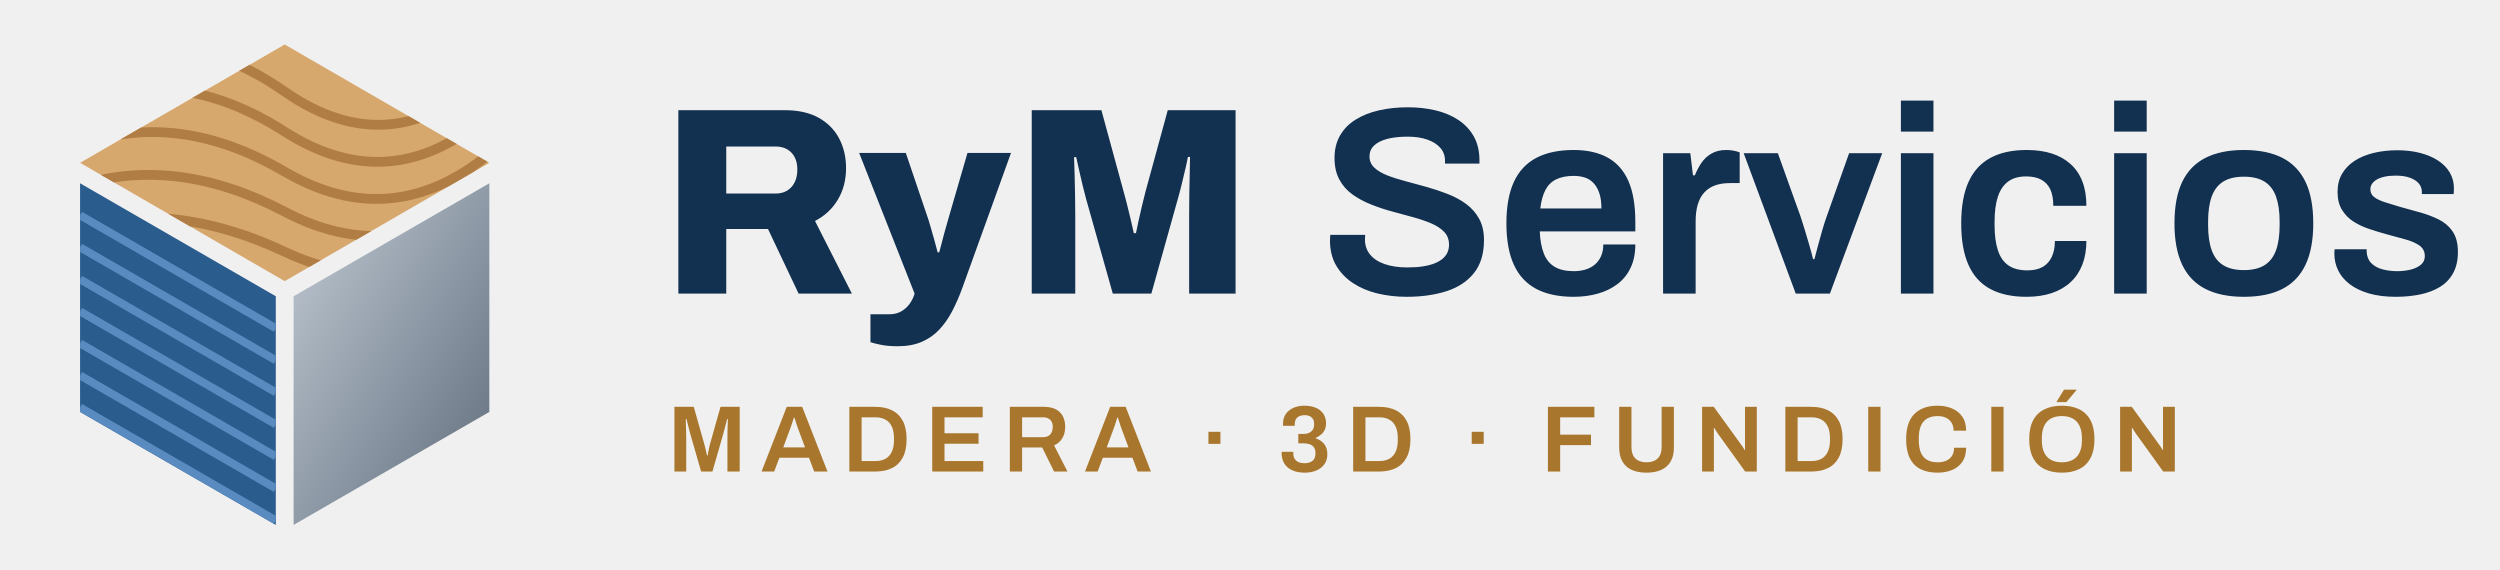
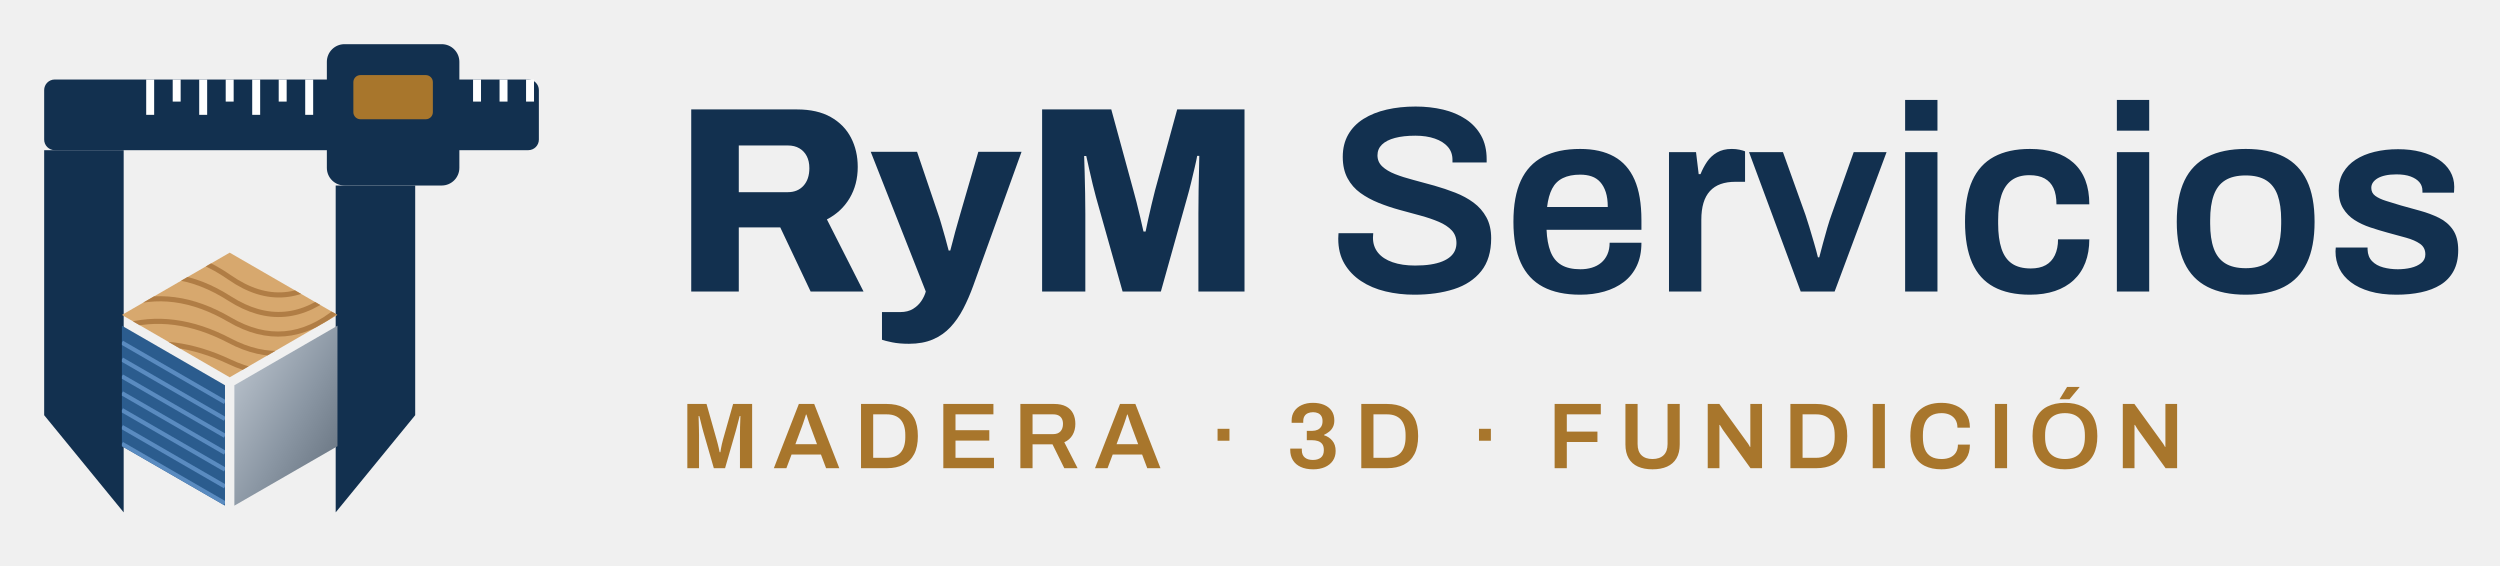
- <svg xmlns="http://www.w3.org/2000/svg" viewBox="0 0 281 64" width="281" height="64">
+ <svg xmlns="http://www.w3.org/2000/svg" viewBox="0 0 283 64" width="283" height="64">
+   <rect x="5.00" y="9.00" width="56.00" height="8.00" rx="1.20" fill="#12304F" />
+   <polygon points="5.00,17.00 14.00,17.00 14.00,58.00 5.00,47.00" fill="#12304F" />
+   <rect x="37.00" y="5.00" width="15.00" height="16.00" rx="2.00" fill="#12304F" />
+   <polygon points="38.00,21.00 47.00,21.00 47.00,47.00 38.00,58.00" fill="#12304F" />
+   <rect x="40.00" y="8.50" width="9.00" height="5.00" rx="0.80" fill="#A8762C" />
+   <g stroke="#FFFFFF" stroke-width="0.90">
+     <path d="M17.00 9.00 V13.00" />
+     <path d="M20.00 9.00 V11.50" />
+     <path d="M23.00 9.00 V13.00" />
+     <path d="M26.00 9.00 V11.50" />
+     <path d="M29.00 9.00 V13.00" />
+     <path d="M32.00 9.00 V11.50" />
+     <path d="M35.00 9.00 V13.00" />
+     <path d="M54.00 9.00 V11.50" />
+     <path d="M57.00 9.00 V11.50" />
+     <path d="M60.00 9.00 V11.50" />
+   </g>
  <defs>
-     <clipPath id="kt">
-       <polygon points="32.00,5.00 55.00,18.30 32.00,31.60 9.00,18.30" />
+     <clipPath id="nt">
+       <polygon points="26.00,28.60 38.20,35.65 26.00,42.71 13.80,35.65" />
    </clipPath>
-     <clipPath id="kl">
-       <polygon points="9.00,20.60 31.00,33.30 31.00,59.00 9.00,46.30" />
+     <clipPath id="nl">
+       <polygon points="13.80,36.87 25.47,43.61 25.47,57.24 13.80,50.51" />
    </clipPath>
-     <linearGradient id="kg" x1="0" y1="0" x2="1" y2="1">
+     <linearGradient id="ng" x1="0" y1="0" x2="1" y2="1">
      <stop offset="0" stop-color="#C3CBD4" />
      <stop offset=".55" stop-color="#8B97A4" />
      <stop offset="1" stop-color="#5F6B78" />
    </linearGradient>
  </defs>
-   <polygon points="32.00,5.00 55.00,18.30 32.00,31.60 9.00,18.30" fill="#D7A86E" />
-   <g clip-path="url(#kt)" fill="none" stroke="#B07D45" stroke-width="1.10" stroke-linecap="round">
-     <path d="M9.00 7.30 Q20.00 1.95 32.00 10.30 T55.00 8.30" />
-     <path d="M9.00 11.80 Q20.00 7.13 32.00 14.80 T55.00 12.80" />
-     <path d="M9.00 16.30 Q20.00 12.30 32.00 19.30 T55.00 17.30" />
-     <path d="M9.00 20.80 Q20.00 17.48 32.00 23.80 T55.00 21.80" />
-     <path d="M9.00 25.30 Q20.00 22.65 32.00 28.30 T55.00 26.30" />
+   <polygon points="26.00,28.60 38.20,35.65 26.00,42.71 13.80,35.65" fill="#D7A86E" />
+   <g clip-path="url(#nt)" fill="none" stroke="#B07D45" stroke-width="0.58" stroke-linecap="round">
+     <path d="M13.80 29.82 Q19.63 26.98 26.00 31.41 T38.20 30.35" />
+     <path d="M13.80 32.21 Q19.63 29.73 26.00 33.80 T38.20 32.74" />
+     <path d="M13.80 34.59 Q19.63 32.47 26.00 36.19 T38.20 35.12" />
+     <path d="M13.80 36.98 Q19.63 35.22 26.00 38.57 T38.20 37.51" />
+     <path d="M13.80 39.37 Q19.63 37.96 26.00 40.96 T38.20 39.90" />
  </g>
-   <polygon points="9.00,20.60 31.00,33.30 31.00,59.00 9.00,46.30" fill="#2B5C8E" />
-   <g clip-path="url(#kl)" stroke="#5A8BC0" stroke-width="0.90">
-     <path d="M9.00 24.20 L31.00 36.90" />
-     <path d="M9.00 27.80 L31.00 40.50" />
-     <path d="M9.00 31.40 L31.00 44.10" />
-     <path d="M9.00 35.00 L31.00 47.70" />
-     <path d="M9.00 38.60 L31.00 51.30" />
-     <path d="M9.00 42.20 L31.00 54.90" />
-     <path d="M9.00 45.80 L31.00 58.50" />
+   <polygon points="13.80,36.87 25.47,43.61 25.47,57.24 13.80,50.51" fill="#2B5C8E" />
+   <g clip-path="url(#nl)" stroke="#5A8BC0" stroke-width="0.48">
+     <path d="M13.80 38.78 L25.47 45.52" />
+     <path d="M13.80 40.69 L25.47 47.43" />
+     <path d="M13.80 42.60 L25.47 49.34" />
+     <path d="M13.80 44.51 L25.47 51.25" />
+     <path d="M13.80 46.42 L25.47 53.16" />
+     <path d="M13.80 48.33 L25.47 55.07" />
+     <path d="M13.80 50.24 L25.47 56.98" />
  </g>
-   <polygon points="33.00,33.30 55.00,20.60 55.00,46.30 33.00,59.00" fill="url(#kg)" />
-   <path d="M76.247 33.0V12.387H88.219Q90.515 12.387 92.039 13.249Q93.564 14.11 94.33 15.583Q95.096 17.056 95.096 18.892Q95.096 20.885 94.18 22.43Q93.264 23.975 91.605 24.837L95.751 33.0H89.763L86.325 25.741H81.631V33.0ZM81.631 21.754H87.185Q88.294 21.754 88.957 21.023Q89.62 20.291 89.62 19.038Q89.62 18.244 89.325 17.675Q89.031 17.106 88.487 16.787Q87.944 16.467 87.185 16.467H81.631Z M100.892 38.917Q99.799 38.917 98.995 38.752Q98.19 38.587 97.84 38.459V35.327H99.911Q100.769 35.327 101.358 34.964Q101.948 34.602 102.303 34.064Q102.658 33.527 102.8 33.0L96.568 17.187H101.811L104.164 24.128Q104.341 24.605 104.558 25.369Q104.775 26.133 105.007 26.933Q105.238 27.734 105.388 28.361H105.571Q105.691 27.927 105.833 27.374Q105.975 26.82 106.132 26.228Q106.288 25.636 106.452 25.099Q106.616 24.562 106.72 24.158L108.745 17.187H113.638L108.163 32.369Q107.664 33.743 107.044 34.941Q106.423 36.138 105.591 37.032Q104.758 37.927 103.606 38.422Q102.454 38.917 100.892 38.917Z M115.967 33.0V12.387H123.797L126.303 21.565Q126.45 22.051 126.655 22.882Q126.859 23.714 127.073 24.599Q127.287 25.485 127.442 26.207H127.682Q127.791 25.643 127.968 24.844Q128.145 24.046 128.351 23.175Q128.557 22.304 128.751 21.551L131.257 12.387H138.879V33.0H133.659V24.204Q133.659 22.922 133.681 21.599Q133.703 20.276 133.731 19.204Q133.76 18.133 133.76 17.643H133.52Q133.444 18.093 133.244 18.944Q133.045 19.795 132.824 20.706Q132.603 21.618 132.409 22.286L129.411 33.0H125.077L122.062 22.3Q121.898 21.686 121.69 20.85Q121.481 20.014 121.297 19.149Q121.112 18.284 120.965 17.66H120.725Q120.755 18.437 120.785 19.57Q120.815 20.703 120.837 21.915Q120.859 23.127 120.859 24.204V33.0Z" fill="#12304F" />
-   <path d="M158.1 33.36Q156.39 33.36 154.83 32.985Q153.27 32.61 152.07 31.815Q150.87 31.02 150.18 29.835Q149.49 28.65 149.49 27.03Q149.49 26.85 149.505 26.67Q149.52 26.49 149.52 26.4H153.45Q153.45 26.46 153.435 26.625Q153.42 26.79 153.42 26.91Q153.42 27.9 153.99 28.605Q154.56 29.31 155.64 29.685Q156.72 30.06 158.19 30.06Q159.18 30.06 159.945 29.94Q160.71 29.82 161.265 29.595Q161.82 29.37 162.18 29.055Q162.54 28.74 162.705 28.35Q162.87 27.96 162.87 27.51Q162.87 26.64 162.33 26.07Q161.79 25.5 160.875 25.11Q159.96 24.72 158.805 24.405Q157.65 24.09 156.435 23.76Q155.22 23.43 154.065 22.965Q152.91 22.5 151.995 21.84Q151.08 21.18 150.54 20.175Q150.0 19.17 150.0 17.76Q150.0 16.32 150.615 15.24Q151.23 14.16 152.355 13.455Q153.48 12.75 154.98 12.405Q156.48 12.06 158.25 12.06Q159.9 12.06 161.355 12.405Q162.81 12.75 163.92 13.485Q165.03 14.22 165.66 15.345Q166.29 16.47 166.29 18.03V18.39H162.42V18.09Q162.42 17.22 161.895 16.62Q161.37 16.02 160.425 15.69Q159.48 15.36 158.22 15.36Q156.87 15.36 155.91 15.615Q154.95 15.87 154.44 16.365Q153.93 16.86 153.93 17.58Q153.93 18.33 154.47 18.84Q155.01 19.35 155.925 19.71Q156.84 20.07 157.995 20.37Q159.15 20.67 160.365 21.015Q161.58 21.36 162.735 21.81Q163.89 22.26 164.805 22.935Q165.72 23.61 166.26 24.6Q166.8 25.59 166.8 26.97Q166.8 29.28 165.675 30.69Q164.55 32.1 162.585 32.73Q160.62 33.36 158.1 33.36Z M176.88 33.36Q174.36 33.36 172.68 32.475Q171 31.59 170.16 29.76Q169.32 27.93 169.32 25.11Q169.32 22.26 170.16 20.445Q171 18.63 172.68 17.745Q174.36 16.86 176.88 16.86Q179.16 16.86 180.705 17.715Q182.25 18.57 183.03 20.34Q183.81 22.11 183.81 24.93V26.01H173.07Q173.13 27.48 173.52 28.485Q173.91 29.49 174.735 29.985Q175.56 30.48 176.91 30.48Q177.6 30.48 178.2 30.3Q178.8 30.12 179.25 29.745Q179.7 29.37 179.955 28.8Q180.21 28.23 180.21 27.48H183.81Q183.81 28.98 183.285 30.09Q182.76 31.2 181.815 31.92Q180.87 32.64 179.61 33.0Q178.35 33.36 176.88 33.36ZM173.13 23.43H180Q180 22.44 179.775 21.75Q179.55 21.06 179.145 20.61Q178.74 20.16 178.17 19.965Q177.6 19.77 176.88 19.77Q175.71 19.77 174.915 20.16Q174.12 20.55 173.7 21.36Q173.28 22.17 173.13 23.43Z M186.93 33.0V17.22H189.99L190.29 19.71H190.5Q190.8 18.96 191.235 18.315Q191.67 17.67 192.36 17.265Q193.05 16.86 194.04 16.86Q194.52 16.86 194.925 16.95Q195.33 17.04 195.54 17.13V20.58H194.43Q193.5 20.58 192.78 20.835Q192.06 21.09 191.565 21.63Q191.07 22.17 190.83 22.98Q190.59 23.79 190.59 24.87V33.0Z M201.84 33.0 195.99 17.22H199.83L202.38 24.33Q202.56 24.84 202.815 25.695Q203.07 26.55 203.34 27.465Q203.61 28.38 203.79 29.13H203.94Q204.12 28.44 204.36 27.54Q204.6 26.64 204.855 25.77Q205.11 24.9 205.32 24.33L207.84 17.22H211.56L205.68 33.0Z M213.66 14.79V11.31H217.32V14.79ZM213.66 33.0V17.22H217.32V33.0Z M227.79 33.36Q225.33 33.36 223.695 32.475Q222.06 31.59 221.25 29.76Q220.44 27.93 220.44 25.11Q220.44 22.26 221.265 20.445Q222.09 18.63 223.725 17.745Q225.36 16.86 227.79 16.86Q229.38 16.86 230.61 17.25Q231.84 17.64 232.725 18.435Q233.61 19.23 234.06 20.4Q234.51 21.57 234.51 23.13H230.79Q230.79 22.02 230.46 21.3Q230.13 20.58 229.455 20.205Q228.78 19.83 227.73 19.83Q226.5 19.83 225.72 20.4Q224.94 20.97 224.565 22.095Q224.19 23.22 224.19 24.93V25.32Q224.19 27.0 224.565 28.14Q224.94 29.28 225.75 29.835Q226.56 30.39 227.88 30.39Q228.9 30.39 229.575 30.015Q230.25 29.64 230.61 28.89Q230.97 28.14 230.97 27.09H234.51Q234.51 28.56 234.06 29.73Q233.61 30.9 232.74 31.71Q231.87 32.52 230.625 32.94Q229.38 33.36 227.79 33.36Z M237.63 14.79V11.31H241.29V14.79ZM237.63 33.0V17.22H241.29V33.0Z M252.21 33.36Q249.63 33.36 247.89 32.475Q246.15 31.59 245.28 29.76Q244.41 27.93 244.41 25.11Q244.41 22.26 245.28 20.445Q246.15 18.63 247.89 17.745Q249.63 16.86 252.21 16.86Q254.82 16.86 256.545 17.745Q258.27 18.63 259.14 20.445Q260.01 22.26 260.01 25.11Q260.01 27.93 259.14 29.76Q258.27 31.59 256.545 32.475Q254.82 33.36 252.21 33.36ZM252.21 30.36Q253.65 30.36 254.535 29.805Q255.42 29.25 255.825 28.125Q256.23 27.0 256.23 25.32V24.9Q256.23 23.22 255.825 22.095Q255.42 20.97 254.535 20.415Q253.65 19.86 252.21 19.86Q250.77 19.86 249.885 20.415Q249 20.97 248.595 22.095Q248.19 23.22 248.19 24.9V25.32Q248.19 27.0 248.595 28.125Q249 29.25 249.885 29.805Q250.77 30.36 252.21 30.36Z M269.28 33.36Q267.57 33.36 266.28 32.985Q264.99 32.61 264.12 31.95Q263.25 31.29 262.815 30.405Q262.38 29.52 262.38 28.47Q262.38 28.32 262.395 28.2Q262.41 28.08 262.41 28.02H266.01Q266.01 28.08 266.01 28.14Q266.01 28.2 266.01 28.26Q266.04 29.07 266.52 29.565Q267 30.06 267.78 30.27Q268.56 30.48 269.43 30.48Q270.21 30.48 270.915 30.315Q271.62 30.15 272.085 29.775Q272.55 29.4 272.55 28.8Q272.55 28.02 271.95 27.6Q271.35 27.18 270.375 26.91Q269.4 26.64 268.29 26.34Q267.3 26.07 266.31 25.74Q265.32 25.41 264.525 24.9Q263.73 24.39 263.235 23.58Q262.74 22.77 262.74 21.57Q262.74 20.4 263.25 19.53Q263.76 18.66 264.66 18.075Q265.56 17.49 266.79 17.19Q268.02 16.89 269.46 16.89Q270.87 16.89 272.025 17.19Q273.18 17.49 274.035 18.045Q274.89 18.6 275.355 19.395Q275.82 20.19 275.82 21.15Q275.82 21.36 275.805 21.57Q275.79 21.78 275.79 21.81H272.22V21.6Q272.22 21.03 271.875 20.625Q271.53 20.22 270.885 19.98Q270.24 19.74 269.28 19.74Q268.56 19.74 268.02 19.86Q267.48 19.98 267.135 20.19Q266.79 20.4 266.61 20.67Q266.43 20.94 266.43 21.27Q266.43 21.84 266.88 22.17Q267.33 22.5 268.095 22.74Q268.86 22.98 269.76 23.25Q270.84 23.55 271.98 23.865Q273.12 24.18 274.095 24.66Q275.07 25.14 275.67 26.01Q276.27 26.88 276.27 28.32Q276.27 29.7 275.745 30.675Q275.22 31.65 274.275 32.235Q273.33 32.82 272.055 33.09Q270.78 33.36 269.28 33.36Z" fill="#12304F" opacity="1" />
-   <path d="M75.806 53.0V45.728H77.979L79.123 49.778Q79.187 49.99 79.251 50.255Q79.314 50.52 79.373 50.763Q79.431 51.007 79.463 51.187H79.547Q79.569 51.028 79.611 50.795Q79.653 50.562 79.712 50.292Q79.77 50.021 79.844 49.767L80.989 45.728H83.141V53.0H81.763V49.322Q81.763 48.834 81.773 48.347Q81.784 47.859 81.8 47.509Q81.816 47.159 81.816 47.096H81.731Q81.71 47.191 81.625 47.509Q81.54 47.827 81.445 48.198Q81.349 48.569 81.275 48.834L80.077 53.0H78.805L77.608 48.845Q77.544 48.622 77.465 48.309Q77.385 47.997 77.305 47.668Q77.226 47.34 77.162 47.096H77.078Q77.088 47.382 77.099 47.779Q77.109 48.177 77.12 48.585Q77.131 48.993 77.131 49.322V53.0Z M85.599 53.0 88.43 45.728H90.168L93.009 53.0H91.514L90.931 51.452H87.603L87.02 53.0ZM88.037 50.286H90.486L89.755 48.315Q89.712 48.209 89.654 48.044Q89.596 47.88 89.532 47.684Q89.468 47.488 89.405 47.287Q89.341 47.085 89.288 46.926H89.235Q89.172 47.138 89.082 47.414Q88.991 47.689 88.907 47.933Q88.822 48.177 88.769 48.315Z M95.467 53.0V45.728H98.382Q99.485 45.728 100.269 46.121Q101.054 46.513 101.478 47.313Q101.902 48.113 101.902 49.364Q101.902 50.604 101.478 51.41Q101.054 52.216 100.269 52.608Q99.485 53.0 98.382 53.0ZM96.845 51.823H98.382Q98.891 51.823 99.283 51.675Q99.676 51.527 99.941 51.235Q100.206 50.944 100.343 50.504Q100.481 50.064 100.481 49.481V49.258Q100.481 48.665 100.343 48.225Q100.206 47.785 99.941 47.493Q99.676 47.202 99.283 47.053Q98.891 46.905 98.382 46.905H96.845Z M104.784 53.0V45.728H110.455V46.905H106.162V48.696H109.989V49.873H106.162V51.823H110.519V53.0Z M113.507 53.0V45.728H117.334Q118.14 45.728 118.67 46.004Q119.2 46.28 119.465 46.788Q119.73 47.297 119.73 47.986Q119.73 48.696 119.412 49.242Q119.094 49.788 118.479 50.064L119.984 53.0H118.479L117.143 50.297H114.885V53.0ZM114.885 49.142H117.228Q117.758 49.142 118.044 48.834Q118.33 48.527 118.33 47.986Q118.33 47.636 118.203 47.398Q118.076 47.159 117.832 47.032Q117.588 46.905 117.228 46.905H114.885Z M121.955 53.0 124.785 45.728H126.524L129.364 53.0H127.87L127.287 51.452H123.958L123.375 53.0ZM124.393 50.286H126.842L126.11 48.315Q126.068 48.209 126.01 48.044Q125.951 47.88 125.888 47.684Q125.824 47.488 125.76 47.287Q125.697 47.085 125.644 46.926H125.591Q125.527 47.138 125.437 47.414Q125.347 47.689 125.262 47.933Q125.177 48.177 125.124 48.315Z  M135.829 49.894V48.537H137.175V49.894Z  M146.661 53.127Q145.824 53.127 145.241 52.857Q144.658 52.587 144.356 52.094Q144.054 51.601 144.054 50.944V50.785H145.368V50.975Q145.368 51.505 145.697 51.786Q146.025 52.067 146.619 52.067Q147.181 52.067 147.52 51.802Q147.859 51.537 147.859 50.954Q147.859 50.498 147.673 50.26Q147.488 50.021 147.186 49.926Q146.884 49.831 146.534 49.831H145.93V48.771H146.566Q146.884 48.771 147.144 48.654Q147.403 48.537 147.557 48.294Q147.711 48.05 147.711 47.679Q147.711 47.318 147.573 47.096Q147.435 46.873 147.191 46.767Q146.947 46.661 146.64 46.661Q146.311 46.661 146.057 46.773Q145.803 46.884 145.665 47.112Q145.527 47.34 145.527 47.689V47.859H144.213V47.594Q144.213 46.99 144.52 46.539Q144.827 46.089 145.373 45.845Q145.919 45.601 146.619 45.601Q147.34 45.601 147.885 45.829Q148.431 46.057 148.739 46.502Q149.046 46.947 149.046 47.594Q149.046 48.018 148.892 48.331Q148.739 48.643 148.474 48.855Q148.209 49.067 147.88 49.226V49.269Q148.442 49.438 148.818 49.884Q149.195 50.329 149.195 51.05Q149.195 51.696 148.871 52.163Q148.548 52.629 147.976 52.878Q147.403 53.127 146.661 53.127Z M152.098 53.0V45.728H155.013Q156.116 45.728 156.9 46.121Q157.685 46.513 158.109 47.313Q158.533 48.113 158.533 49.364Q158.533 50.604 158.109 51.41Q157.685 52.216 156.9 52.608Q156.116 53.0 155.013 53.0ZM153.476 51.823H155.013Q155.522 51.823 155.914 51.675Q156.307 51.527 156.572 51.235Q156.837 50.944 156.974 50.504Q157.112 50.064 157.112 49.481V49.258Q157.112 48.665 156.974 48.225Q156.837 47.785 156.572 47.493Q156.307 47.202 155.914 47.053Q155.522 46.905 155.013 46.905H153.476Z  M165.421 49.894V48.537H166.768V49.894Z  M173.985 53.0V45.728H179.211V46.905H175.363V48.855H178.829V50.032H175.363V53.0Z M185.061 53.127Q184.107 53.127 183.418 52.82Q182.729 52.512 182.364 51.882Q181.998 51.251 181.998 50.308V45.728H183.376V50.265Q183.376 51.103 183.816 51.532Q184.256 51.961 185.061 51.961Q185.867 51.961 186.317 51.532Q186.768 51.103 186.768 50.265V45.728H188.146V50.308Q188.146 51.251 187.775 51.882Q187.404 52.512 186.715 52.82Q186.026 53.127 185.061 53.127Z M191.315 53.0V45.728H192.629L195.735 50.021Q195.788 50.085 195.862 50.196Q195.936 50.308 196 50.414Q196.064 50.52 196.085 50.583H196.138Q196.138 50.435 196.138 50.297Q196.138 50.159 196.138 50.021V45.728H197.463V53.0H196.159L193.043 48.675Q192.958 48.548 192.846 48.362Q192.735 48.177 192.693 48.103H192.64Q192.64 48.241 192.64 48.384Q192.64 48.527 192.64 48.675V53.0Z M200.674 53.0V45.728H203.589Q204.691 45.728 205.476 46.121Q206.26 46.513 206.684 47.313Q207.108 48.113 207.108 49.364Q207.108 50.604 206.684 51.41Q206.26 52.216 205.476 52.608Q204.691 53.0 203.589 53.0ZM202.052 51.823H203.589Q204.098 51.823 204.49 51.675Q204.882 51.527 205.147 51.235Q205.412 50.944 205.55 50.504Q205.688 50.064 205.688 49.481V49.258Q205.688 48.665 205.55 48.225Q205.412 47.785 205.147 47.493Q204.882 47.202 204.49 47.053Q204.098 46.905 203.589 46.905H202.052Z M209.991 53.0V45.728H211.369V53.0Z M217.781 53.127Q216.668 53.127 215.878 52.735Q215.089 52.343 214.67 51.511Q214.251 50.679 214.251 49.364Q214.251 47.446 215.184 46.523Q216.117 45.601 217.781 45.601Q218.682 45.601 219.408 45.909Q220.134 46.216 220.564 46.836Q220.993 47.456 220.993 48.41H219.583Q219.583 47.88 219.355 47.514Q219.127 47.149 218.725 46.958Q218.322 46.767 217.802 46.767Q217.082 46.767 216.605 47.048Q216.128 47.329 215.9 47.88Q215.672 48.431 215.672 49.248V49.481Q215.672 50.308 215.9 50.859Q216.128 51.41 216.599 51.686Q217.071 51.961 217.802 51.961Q218.354 51.961 218.767 51.776Q219.18 51.59 219.408 51.225Q219.636 50.859 219.636 50.329H220.993Q220.993 51.283 220.569 51.903Q220.145 52.523 219.419 52.825Q218.693 53.127 217.781 53.127Z M223.823 53.0V45.728H225.201V53.0Z M231.751 53.127Q230.617 53.127 229.79 52.719Q228.963 52.311 228.523 51.474Q228.083 50.636 228.083 49.364Q228.083 48.082 228.523 47.249Q228.963 46.417 229.79 46.009Q230.617 45.601 231.751 45.601Q232.896 45.601 233.717 46.009Q234.539 46.417 234.978 47.249Q235.418 48.082 235.418 49.364Q235.418 50.636 234.978 51.474Q234.539 52.311 233.717 52.719Q232.896 53.127 231.751 53.127ZM231.751 51.961Q232.302 51.961 232.721 51.802Q233.139 51.643 233.426 51.331Q233.712 51.018 233.86 50.557Q234.009 50.096 234.009 49.491V49.258Q234.009 48.643 233.86 48.177Q233.712 47.711 233.426 47.398Q233.139 47.085 232.721 46.926Q232.302 46.767 231.751 46.767Q231.2 46.767 230.781 46.926Q230.362 47.085 230.076 47.398Q229.79 47.711 229.647 48.177Q229.504 48.643 229.504 49.258V49.491Q229.504 50.096 229.647 50.557Q229.79 51.018 230.076 51.331Q230.362 51.643 230.781 51.802Q231.2 51.961 231.751 51.961ZM231.136 45.198 231.995 43.799H233.394L233.404 43.831L232.26 45.198Z M238.301 53.0V45.728H239.615L242.721 50.021Q242.774 50.085 242.848 50.196Q242.923 50.308 242.986 50.414Q243.05 50.52 243.071 50.583H243.124Q243.124 50.435 243.124 50.297Q243.124 50.159 243.124 50.021V45.728H244.449V53.0H243.145L240.029 48.675Q239.944 48.548 239.833 48.362Q239.721 48.177 239.679 48.103H239.626Q239.626 48.241 239.626 48.384Q239.626 48.527 239.626 48.675V53.0Z" fill="#A8762C" />
+   <polygon points="26.53,43.61 38.20,36.87 38.20,50.51 26.53,57.24" fill="url(#ng)" />
+   <path d="M78.247 33.0V12.387H90.219Q92.515 12.387 94.039 13.249Q95.564 14.11 96.33 15.583Q97.096 17.056 97.096 18.892Q97.096 20.885 96.18 22.43Q95.264 23.975 93.605 24.837L97.751 33.0H91.763L88.325 25.741H83.631V33.0ZM83.631 21.754H89.185Q90.294 21.754 90.957 21.023Q91.62 20.291 91.62 19.038Q91.62 18.244 91.325 17.675Q91.031 17.106 90.487 16.787Q89.944 16.467 89.185 16.467H83.631Z M102.892 38.917Q101.799 38.917 100.995 38.752Q100.19 38.587 99.84 38.459V35.327H101.911Q102.769 35.327 103.358 34.964Q103.948 34.602 104.303 34.064Q104.658 33.527 104.8 33.0L98.568 17.187H103.811L106.164 24.128Q106.341 24.605 106.558 25.369Q106.775 26.133 107.007 26.933Q107.238 27.734 107.388 28.361H107.571Q107.691 27.927 107.833 27.374Q107.975 26.82 108.132 26.228Q108.288 25.636 108.452 25.099Q108.616 24.562 108.72 24.158L110.745 17.187H115.638L110.163 32.369Q109.664 33.743 109.044 34.941Q108.423 36.138 107.591 37.032Q106.758 37.927 105.606 38.422Q104.454 38.917 102.892 38.917Z M117.967 33.0V12.387H125.797L128.303 21.565Q128.45 22.051 128.655 22.882Q128.859 23.714 129.073 24.599Q129.287 25.485 129.442 26.207H129.682Q129.791 25.643 129.968 24.844Q130.145 24.046 130.351 23.175Q130.557 22.304 130.751 21.551L133.257 12.387H140.879V33.0H135.659V24.204Q135.659 22.922 135.681 21.599Q135.703 20.276 135.731 19.204Q135.76 18.133 135.76 17.643H135.52Q135.444 18.093 135.244 18.944Q135.045 19.795 134.824 20.706Q134.603 21.618 134.409 22.286L131.411 33.0H127.077L124.062 22.3Q123.898 21.686 123.69 20.85Q123.481 20.014 123.297 19.149Q123.112 18.284 122.965 17.66H122.725Q122.755 18.437 122.785 19.57Q122.815 20.703 122.837 21.915Q122.859 23.127 122.859 24.204V33.0Z" fill="#12304F" />
+   <path d="M160.1 33.36Q158.39 33.36 156.83 32.985Q155.27 32.61 154.07 31.815Q152.87 31.02 152.18 29.835Q151.49 28.65 151.49 27.03Q151.49 26.85 151.505 26.67Q151.52 26.49 151.52 26.4H155.45Q155.45 26.46 155.435 26.625Q155.42 26.79 155.42 26.91Q155.42 27.9 155.99 28.605Q156.56 29.31 157.64 29.685Q158.72 30.06 160.19 30.06Q161.18 30.06 161.945 29.94Q162.71 29.82 163.265 29.595Q163.82 29.37 164.18 29.055Q164.54 28.74 164.705 28.35Q164.87 27.96 164.87 27.51Q164.87 26.64 164.33 26.07Q163.79 25.5 162.875 25.11Q161.96 24.72 160.805 24.405Q159.65 24.09 158.435 23.76Q157.22 23.43 156.065 22.965Q154.91 22.5 153.995 21.84Q153.08 21.18 152.54 20.175Q152.0 19.17 152.0 17.76Q152.0 16.32 152.615 15.24Q153.23 14.16 154.355 13.455Q155.48 12.75 156.98 12.405Q158.48 12.06 160.25 12.06Q161.9 12.06 163.355 12.405Q164.81 12.75 165.92 13.485Q167.03 14.22 167.66 15.345Q168.29 16.47 168.29 18.03V18.39H164.42V18.09Q164.42 17.22 163.895 16.62Q163.37 16.02 162.425 15.69Q161.48 15.36 160.22 15.36Q158.87 15.36 157.91 15.615Q156.95 15.87 156.44 16.365Q155.93 16.86 155.93 17.58Q155.93 18.33 156.47 18.84Q157.01 19.35 157.925 19.71Q158.84 20.07 159.995 20.37Q161.15 20.67 162.365 21.015Q163.58 21.36 164.735 21.81Q165.89 22.26 166.805 22.935Q167.72 23.61 168.26 24.6Q168.8 25.59 168.8 26.97Q168.8 29.28 167.675 30.69Q166.55 32.1 164.585 32.73Q162.62 33.36 160.1 33.36Z M178.88 33.36Q176.36 33.36 174.68 32.475Q173 31.59 172.16 29.76Q171.32 27.93 171.32 25.11Q171.32 22.26 172.16 20.445Q173 18.63 174.68 17.745Q176.36 16.86 178.88 16.86Q181.16 16.86 182.705 17.715Q184.25 18.57 185.03 20.34Q185.81 22.11 185.81 24.93V26.01H175.07Q175.13 27.48 175.52 28.485Q175.91 29.49 176.735 29.985Q177.56 30.48 178.91 30.48Q179.6 30.48 180.2 30.3Q180.8 30.12 181.25 29.745Q181.7 29.37 181.955 28.8Q182.21 28.23 182.21 27.48H185.81Q185.81 28.98 185.285 30.09Q184.76 31.2 183.815 31.92Q182.87 32.64 181.61 33.0Q180.35 33.36 178.88 33.36ZM175.13 23.43H182Q182 22.44 181.775 21.75Q181.55 21.06 181.145 20.61Q180.74 20.16 180.17 19.965Q179.6 19.77 178.88 19.77Q177.71 19.77 176.915 20.16Q176.12 20.55 175.7 21.36Q175.28 22.17 175.13 23.43Z M188.93 33.0V17.22H191.99L192.29 19.71H192.5Q192.8 18.96 193.235 18.315Q193.67 17.67 194.36 17.265Q195.05 16.86 196.04 16.86Q196.52 16.86 196.925 16.95Q197.33 17.04 197.54 17.13V20.58H196.43Q195.5 20.58 194.78 20.835Q194.06 21.09 193.565 21.63Q193.07 22.17 192.83 22.98Q192.59 23.79 192.59 24.87V33.0Z M203.84 33.0 197.99 17.22H201.83L204.38 24.33Q204.56 24.84 204.815 25.695Q205.07 26.55 205.34 27.465Q205.61 28.38 205.79 29.13H205.94Q206.12 28.44 206.36 27.54Q206.6 26.64 206.855 25.77Q207.11 24.9 207.32 24.33L209.84 17.22H213.56L207.68 33.0Z M215.66 14.79V11.31H219.32V14.79ZM215.66 33.0V17.22H219.32V33.0Z M229.79 33.36Q227.33 33.36 225.695 32.475Q224.06 31.59 223.25 29.76Q222.44 27.93 222.44 25.11Q222.44 22.26 223.265 20.445Q224.09 18.63 225.725 17.745Q227.36 16.86 229.79 16.86Q231.38 16.86 232.61 17.25Q233.84 17.64 234.725 18.435Q235.61 19.23 236.06 20.4Q236.51 21.57 236.51 23.13H232.79Q232.79 22.02 232.46 21.3Q232.13 20.58 231.455 20.205Q230.78 19.83 229.73 19.83Q228.5 19.83 227.72 20.4Q226.94 20.97 226.565 22.095Q226.19 23.22 226.19 24.93V25.32Q226.19 27.0 226.565 28.14Q226.94 29.28 227.75 29.835Q228.56 30.39 229.88 30.39Q230.9 30.39 231.575 30.015Q232.25 29.64 232.61 28.89Q232.97 28.14 232.97 27.09H236.51Q236.51 28.56 236.06 29.73Q235.61 30.9 234.74 31.71Q233.87 32.52 232.625 32.94Q231.38 33.36 229.79 33.36Z M239.63 14.79V11.31H243.29V14.79ZM239.63 33.0V17.22H243.29V33.0Z M254.21 33.36Q251.63 33.36 249.89 32.475Q248.15 31.59 247.28 29.76Q246.41 27.93 246.41 25.11Q246.41 22.26 247.28 20.445Q248.15 18.63 249.89 17.745Q251.63 16.86 254.21 16.86Q256.82 16.86 258.545 17.745Q260.27 18.63 261.14 20.445Q262.01 22.26 262.01 25.11Q262.01 27.93 261.14 29.76Q260.27 31.59 258.545 32.475Q256.82 33.36 254.21 33.36ZM254.21 30.36Q255.65 30.36 256.535 29.805Q257.42 29.25 257.825 28.125Q258.23 27.0 258.23 25.32V24.9Q258.23 23.22 257.825 22.095Q257.42 20.97 256.535 20.415Q255.65 19.86 254.21 19.86Q252.77 19.86 251.885 20.415Q251 20.97 250.595 22.095Q250.19 23.22 250.19 24.9V25.32Q250.19 27.0 250.595 28.125Q251 29.25 251.885 29.805Q252.77 30.36 254.21 30.36Z M271.28 33.36Q269.57 33.36 268.28 32.985Q266.99 32.61 266.12 31.95Q265.25 31.29 264.815 30.405Q264.38 29.52 264.38 28.47Q264.38 28.32 264.395 28.2Q264.41 28.08 264.41 28.02H268.01Q268.01 28.08 268.01 28.14Q268.01 28.2 268.01 28.26Q268.04 29.07 268.52 29.565Q269 30.06 269.78 30.27Q270.56 30.48 271.43 30.48Q272.21 30.48 272.915 30.315Q273.62 30.15 274.085 29.775Q274.55 29.4 274.55 28.8Q274.55 28.02 273.95 27.6Q273.35 27.18 272.375 26.91Q271.4 26.64 270.29 26.34Q269.3 26.07 268.31 25.74Q267.32 25.41 266.525 24.9Q265.73 24.39 265.235 23.58Q264.74 22.77 264.74 21.57Q264.74 20.4 265.25 19.53Q265.76 18.66 266.66 18.075Q267.56 17.49 268.79 17.19Q270.02 16.89 271.46 16.89Q272.87 16.89 274.025 17.19Q275.18 17.49 276.035 18.045Q276.89 18.6 277.355 19.395Q277.82 20.19 277.82 21.15Q277.82 21.36 277.805 21.57Q277.79 21.78 277.79 21.81H274.22V21.6Q274.22 21.03 273.875 20.625Q273.53 20.22 272.885 19.98Q272.24 19.74 271.28 19.74Q270.56 19.74 270.02 19.86Q269.48 19.98 269.135 20.19Q268.79 20.4 268.61 20.67Q268.43 20.94 268.43 21.27Q268.43 21.84 268.88 22.17Q269.33 22.5 270.095 22.74Q270.86 22.98 271.76 23.25Q272.84 23.55 273.98 23.865Q275.12 24.18 276.095 24.66Q277.07 25.14 277.67 26.01Q278.27 26.88 278.27 28.32Q278.27 29.7 277.745 30.675Q277.22 31.65 276.275 32.235Q275.33 32.82 274.055 33.09Q272.78 33.36 271.28 33.36Z" fill="#12304F" />
+   <path d="M77.806 53.0V45.728H79.979L81.123 49.778Q81.187 49.99 81.251 50.255Q81.314 50.52 81.373 50.763Q81.431 51.007 81.463 51.187H81.547Q81.569 51.028 81.611 50.795Q81.653 50.562 81.712 50.292Q81.77 50.021 81.844 49.767L82.989 45.728H85.141V53.0H83.763V49.322Q83.763 48.834 83.773 48.347Q83.784 47.859 83.8 47.509Q83.816 47.159 83.816 47.096H83.731Q83.71 47.191 83.625 47.509Q83.54 47.827 83.445 48.198Q83.349 48.569 83.275 48.834L82.077 53.0H80.805L79.608 48.845Q79.544 48.622 79.465 48.309Q79.385 47.997 79.305 47.668Q79.226 47.34 79.162 47.096H79.078Q79.088 47.382 79.099 47.779Q79.109 48.177 79.12 48.585Q79.131 48.993 79.131 49.322V53.0Z M87.599 53.0 90.43 45.728H92.168L95.009 53.0H93.514L92.931 51.452H89.603L89.02 53.0ZM90.037 50.286H92.486L91.755 48.315Q91.712 48.209 91.654 48.044Q91.596 47.88 91.532 47.684Q91.468 47.488 91.405 47.287Q91.341 47.085 91.288 46.926H91.235Q91.172 47.138 91.082 47.414Q90.991 47.689 90.907 47.933Q90.822 48.177 90.769 48.315Z M97.467 53.0V45.728H100.382Q101.485 45.728 102.269 46.121Q103.054 46.513 103.478 47.313Q103.902 48.113 103.902 49.364Q103.902 50.604 103.478 51.41Q103.054 52.216 102.269 52.608Q101.485 53.0 100.382 53.0ZM98.845 51.823H100.382Q100.891 51.823 101.283 51.675Q101.676 51.527 101.941 51.235Q102.206 50.944 102.343 50.504Q102.481 50.064 102.481 49.481V49.258Q102.481 48.665 102.343 48.225Q102.206 47.785 101.941 47.493Q101.676 47.202 101.283 47.053Q100.891 46.905 100.382 46.905H98.845Z M106.784 53.0V45.728H112.455V46.905H108.162V48.696H111.989V49.873H108.162V51.823H112.519V53.0Z M115.507 53.0V45.728H119.334Q120.14 45.728 120.67 46.004Q121.2 46.28 121.465 46.788Q121.73 47.297 121.73 47.986Q121.73 48.696 121.412 49.242Q121.094 49.788 120.479 50.064L121.984 53.0H120.479L119.143 50.297H116.885V53.0ZM116.885 49.142H119.228Q119.758 49.142 120.044 48.834Q120.33 48.527 120.33 47.986Q120.33 47.636 120.203 47.398Q120.076 47.159 119.832 47.032Q119.588 46.905 119.228 46.905H116.885Z M123.955 53.0 126.785 45.728H128.524L131.364 53.0H129.87L129.287 51.452H125.958L125.375 53.0ZM126.393 50.286H128.842L128.11 48.315Q128.068 48.209 128.01 48.044Q127.951 47.88 127.888 47.684Q127.824 47.488 127.76 47.287Q127.697 47.085 127.644 46.926H127.591Q127.527 47.138 127.437 47.414Q127.347 47.689 127.262 47.933Q127.177 48.177 127.124 48.315Z  M137.829 49.894V48.537H139.175V49.894Z  M148.661 53.127Q147.824 53.127 147.241 52.857Q146.658 52.587 146.356 52.094Q146.054 51.601 146.054 50.944V50.785H147.368V50.975Q147.368 51.505 147.697 51.786Q148.025 52.067 148.619 52.067Q149.181 52.067 149.52 51.802Q149.859 51.537 149.859 50.954Q149.859 50.498 149.673 50.26Q149.488 50.021 149.186 49.926Q148.884 49.831 148.534 49.831H147.93V48.771H148.566Q148.884 48.771 149.144 48.654Q149.403 48.537 149.557 48.294Q149.711 48.05 149.711 47.679Q149.711 47.318 149.573 47.096Q149.435 46.873 149.191 46.767Q148.947 46.661 148.64 46.661Q148.311 46.661 148.057 46.773Q147.803 46.884 147.665 47.112Q147.527 47.34 147.527 47.689V47.859H146.213V47.594Q146.213 46.99 146.52 46.539Q146.827 46.089 147.373 45.845Q147.919 45.601 148.619 45.601Q149.34 45.601 149.885 45.829Q150.431 46.057 150.739 46.502Q151.046 46.947 151.046 47.594Q151.046 48.018 150.892 48.331Q150.739 48.643 150.474 48.855Q150.209 49.067 149.88 49.226V49.269Q150.442 49.438 150.818 49.884Q151.195 50.329 151.195 51.05Q151.195 51.696 150.871 52.163Q150.548 52.629 149.976 52.878Q149.403 53.127 148.661 53.127Z M154.098 53.0V45.728H157.013Q158.116 45.728 158.9 46.121Q159.685 46.513 160.109 47.313Q160.533 48.113 160.533 49.364Q160.533 50.604 160.109 51.41Q159.685 52.216 158.9 52.608Q158.116 53.0 157.013 53.0ZM155.476 51.823H157.013Q157.522 51.823 157.914 51.675Q158.307 51.527 158.572 51.235Q158.837 50.944 158.974 50.504Q159.112 50.064 159.112 49.481V49.258Q159.112 48.665 158.974 48.225Q158.837 47.785 158.572 47.493Q158.307 47.202 157.914 47.053Q157.522 46.905 157.013 46.905H155.476Z  M167.421 49.894V48.537H168.768V49.894Z  M175.985 53.0V45.728H181.211V46.905H177.363V48.855H180.829V50.032H177.363V53.0Z M187.061 53.127Q186.107 53.127 185.418 52.82Q184.729 52.512 184.364 51.882Q183.998 51.251 183.998 50.308V45.728H185.376V50.265Q185.376 51.103 185.816 51.532Q186.256 51.961 187.061 51.961Q187.867 51.961 188.317 51.532Q188.768 51.103 188.768 50.265V45.728H190.146V50.308Q190.146 51.251 189.775 51.882Q189.404 52.512 188.715 52.82Q188.026 53.127 187.061 53.127Z M193.315 53.0V45.728H194.629L197.735 50.021Q197.788 50.085 197.862 50.196Q197.936 50.308 198 50.414Q198.064 50.52 198.085 50.583H198.138Q198.138 50.435 198.138 50.297Q198.138 50.159 198.138 50.021V45.728H199.463V53.0H198.159L195.043 48.675Q194.958 48.548 194.846 48.362Q194.735 48.177 194.693 48.103H194.64Q194.64 48.241 194.64 48.384Q194.64 48.527 194.64 48.675V53.0Z M202.674 53.0V45.728H205.589Q206.691 45.728 207.476 46.121Q208.26 46.513 208.684 47.313Q209.108 48.113 209.108 49.364Q209.108 50.604 208.684 51.41Q208.26 52.216 207.476 52.608Q206.691 53.0 205.589 53.0ZM204.052 51.823H205.589Q206.098 51.823 206.49 51.675Q206.882 51.527 207.147 51.235Q207.412 50.944 207.55 50.504Q207.688 50.064 207.688 49.481V49.258Q207.688 48.665 207.55 48.225Q207.412 47.785 207.147 47.493Q206.882 47.202 206.49 47.053Q206.098 46.905 205.589 46.905H204.052Z M211.991 53.0V45.728H213.369V53.0Z M219.781 53.127Q218.668 53.127 217.878 52.735Q217.089 52.343 216.67 51.511Q216.251 50.679 216.251 49.364Q216.251 47.446 217.184 46.523Q218.117 45.601 219.781 45.601Q220.682 45.601 221.408 45.909Q222.134 46.216 222.564 46.836Q222.993 47.456 222.993 48.41H221.583Q221.583 47.88 221.355 47.514Q221.127 47.149 220.725 46.958Q220.322 46.767 219.802 46.767Q219.082 46.767 218.605 47.048Q218.128 47.329 217.9 47.88Q217.672 48.431 217.672 49.248V49.481Q217.672 50.308 217.9 50.859Q218.128 51.41 218.599 51.686Q219.071 51.961 219.802 51.961Q220.354 51.961 220.767 51.776Q221.18 51.59 221.408 51.225Q221.636 50.859 221.636 50.329H222.993Q222.993 51.283 222.569 51.903Q222.145 52.523 221.419 52.825Q220.693 53.127 219.781 53.127Z M225.823 53.0V45.728H227.201V53.0Z M233.751 53.127Q232.617 53.127 231.79 52.719Q230.963 52.311 230.523 51.474Q230.083 50.636 230.083 49.364Q230.083 48.082 230.523 47.249Q230.963 46.417 231.79 46.009Q232.617 45.601 233.751 45.601Q234.896 45.601 235.717 46.009Q236.539 46.417 236.978 47.249Q237.418 48.082 237.418 49.364Q237.418 50.636 236.978 51.474Q236.539 52.311 235.717 52.719Q234.896 53.127 233.751 53.127ZM233.751 51.961Q234.302 51.961 234.721 51.802Q235.139 51.643 235.426 51.331Q235.712 51.018 235.86 50.557Q236.009 50.096 236.009 49.491V49.258Q236.009 48.643 235.86 48.177Q235.712 47.711 235.426 47.398Q235.139 47.085 234.721 46.926Q234.302 46.767 233.751 46.767Q233.2 46.767 232.781 46.926Q232.362 47.085 232.076 47.398Q231.79 47.711 231.647 48.177Q231.504 48.643 231.504 49.258V49.491Q231.504 50.096 231.647 50.557Q231.79 51.018 232.076 51.331Q232.362 51.643 232.781 51.802Q233.2 51.961 233.751 51.961ZM233.136 45.198 233.995 43.799H235.394L235.404 43.831L234.26 45.198Z M240.301 53.0V45.728H241.615L244.721 50.021Q244.774 50.085 244.848 50.196Q244.923 50.308 244.986 50.414Q245.05 50.52 245.071 50.583H245.124Q245.124 50.435 245.124 50.297Q245.124 50.159 245.124 50.021V45.728H246.449V53.0H245.145L242.029 48.675Q241.944 48.548 241.833 48.362Q241.721 48.177 241.679 48.103H241.626Q241.626 48.241 241.626 48.384Q241.626 48.527 241.626 48.675V53.0Z" fill="#A8762C" />
</svg>
